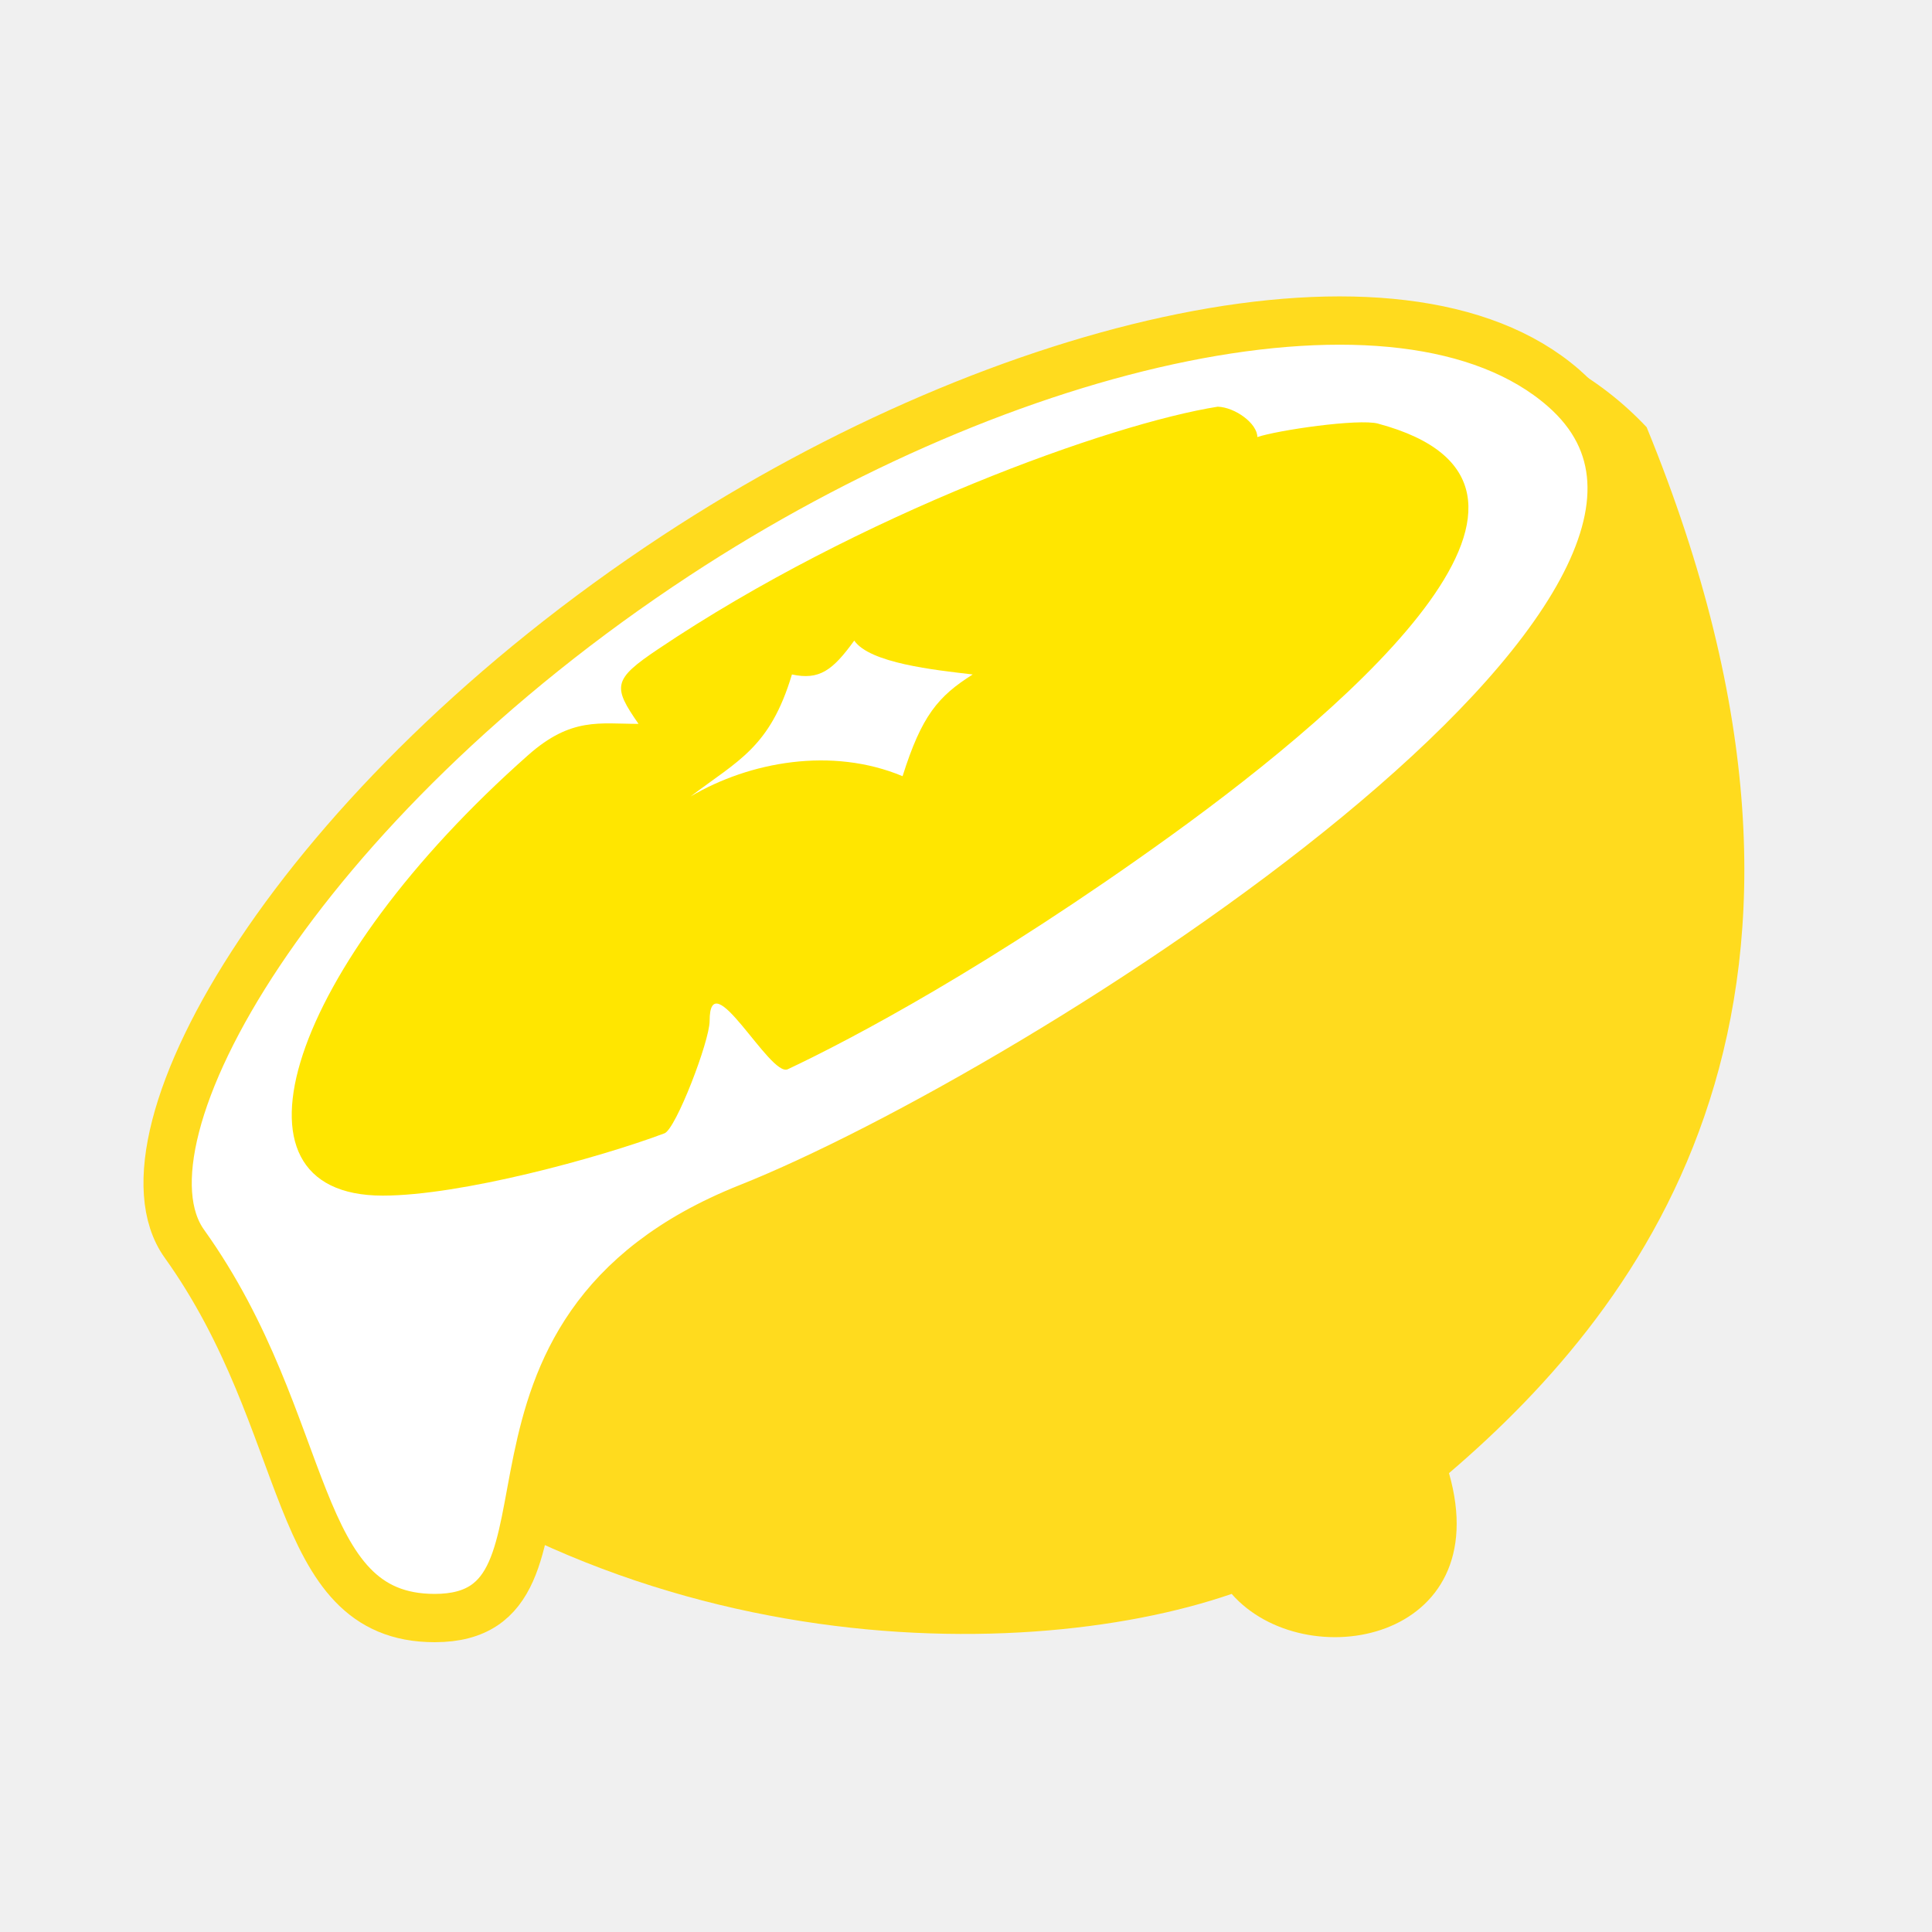
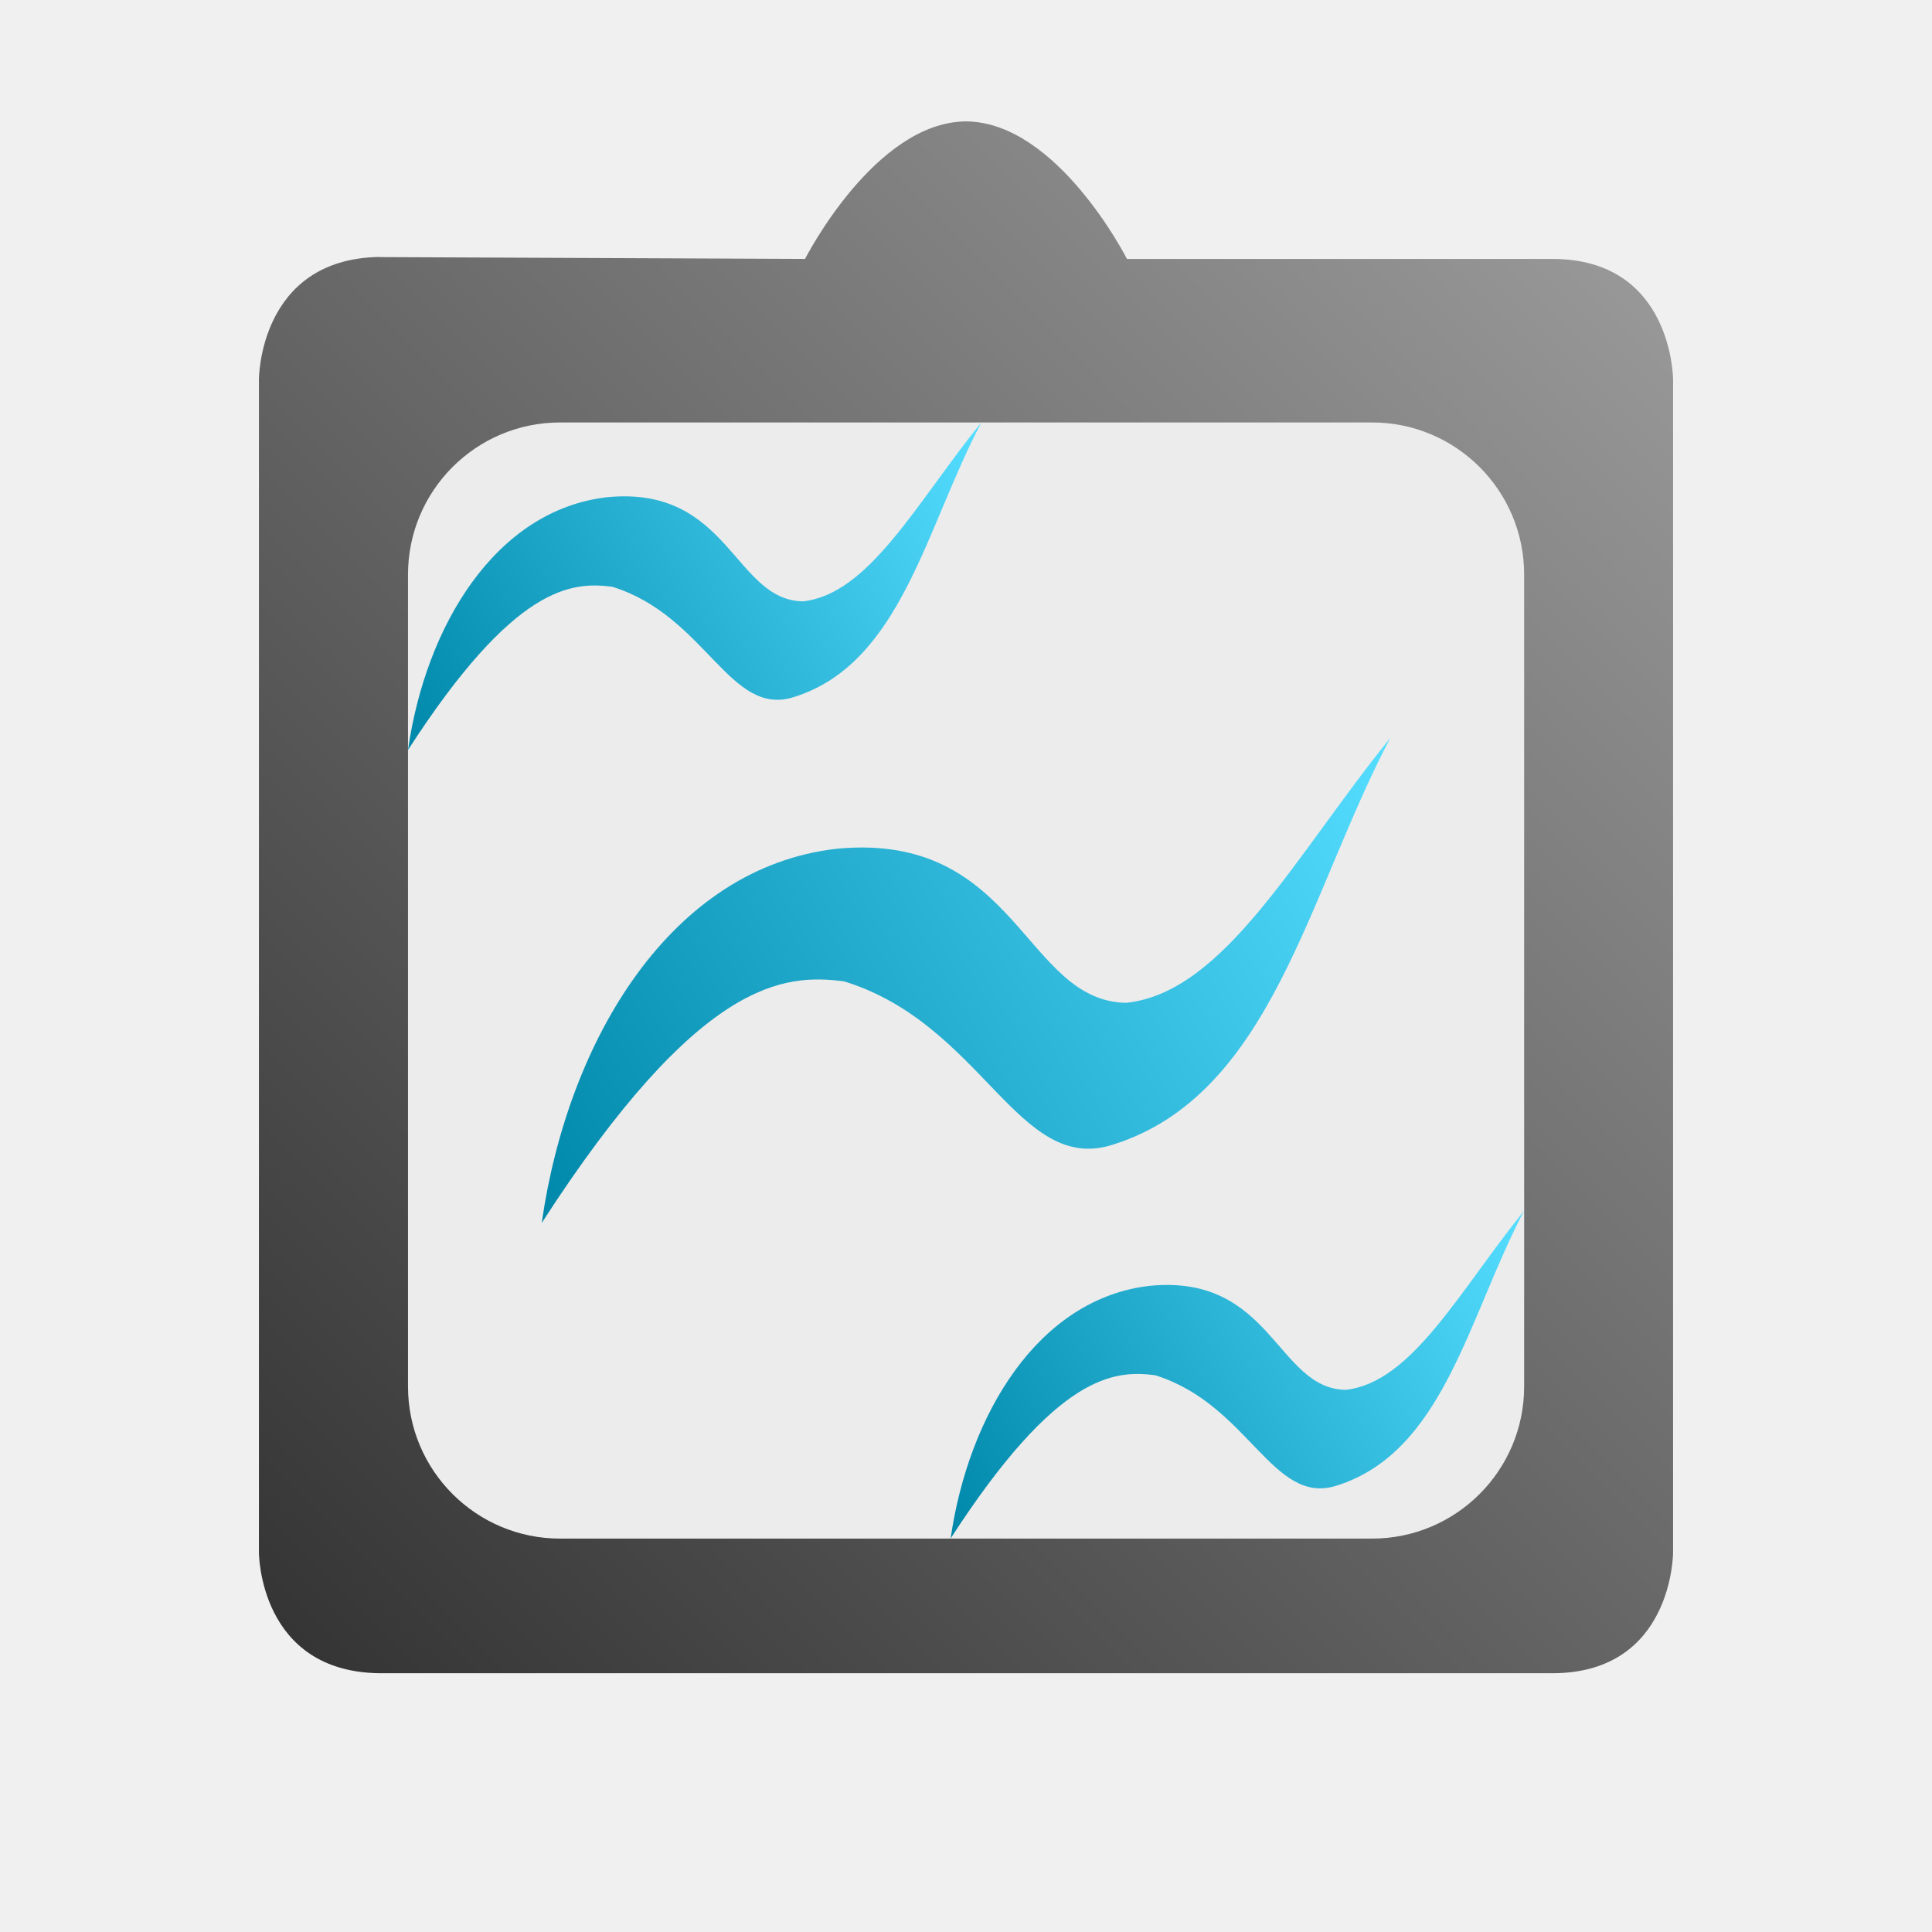
- <svg xmlns="http://www.w3.org/2000/svg" width="40" height="40" fill="none">
-   <path d="M34.092 8.845C38.929 20.652 34.092 27 30 30.5c1 3.5-2.986 4.222-4.5 2.5-4.457 1.537-13.512 1.487-20-5C2 24.5 4.73 16.714 14 11.5c8-4.5 16-7 20.092-2.655Z" fill="#FFDB1E" />
-   <path d="M14 11.5c6.848-4.497 15.025-6.38 18.368-3.47C37.5 12.5 21.5 22.612 15.5 25c-6.5 2.587-3 8.5-6.5 8.5-3 0-2.5-4-5.183-7.75C2.232 23.535 6.16 16.648 14 11.5Z" fill="#fff" stroke="#FFDB1E" />
-   <path d="M28.535 8.772c4.645 1.25-.365 5.695-4.303 8.536-3.732 2.692-6.606 4.21-7.923 4.83-.366.173-1.617-2.252-1.617-1 0 .417-.7 2.238-.934 2.326-1.365.512-4.223 1.29-5.835 1.29-3.491 0-1.923-4.754 3.014-9.122.892-.789 1.478-.645 2.283-.645-.537-.773-.534-.917.403-1.546C17.79 10.64 23 8.77 25.212 8.42c.366.014.82.35.82.629.41-.14 2.095-.388 2.503-.278Z" fill="#FFE600" />
-   <path d="M14.297 16.49c.985-.747 1.644-1.01 2.099-2.526.566.121.841-.08 1.29-.701.324.466 1.657.608 2.453.701-.715.451-1.057.852-1.452 2.106-1.464-.611-3.167-.302-4.39.42Z" fill="#fff" />
+ <svg xmlns="http://www.w3.org/2000/svg" xmlns:xlink="http://www.w3.org/1999/xlink" width="48" height="48" viewBox="0 0 12.7 12.7" version="1.1" id="svg5">
+   <defs id="defs2">
+     <linearGradient id="linearGradient1973">
+       <stop style="stop-color:#0088aa;stop-opacity:1" offset="0" id="stop1969" />
+       <stop style="stop-color:#55ddff;stop-opacity:1;" offset="1" id="stop1971" />
+     </linearGradient>
+     <linearGradient id="linearGradient925">
+       <stop style="stop-color:#333333;stop-opacity:1" offset="0" id="stop921" />
+       <stop style="stop-color:#999999;stop-opacity:1" offset="1" id="stop923" />
+     </linearGradient>
+     <linearGradient xlink:href="#linearGradient925" id="linearGradient927" x1="1.754" y1="10.95" x2="10.929" y2="1.785" gradientUnits="userSpaceOnUse" />
+     <linearGradient xlink:href="#linearGradient1973" id="linearGradient1975" x1="3.486" y1="5.461" x2="6.387" y2="3.826" gradientUnits="userSpaceOnUse" gradientTransform="matrix(1.294127,0,0,1.294127,-1.834759,-2.143503)" />
+     <linearGradient xlink:href="#linearGradient1973" id="linearGradient1981" gradientUnits="userSpaceOnUse" x1="3.486" y1="5.461" x2="6.387" y2="3.826" gradientTransform="matrix(1.915485,0,0,1.915485,-3.124319,-2.431225)" />
+     <linearGradient xlink:href="#linearGradient1973" id="linearGradient1987" gradientUnits="userSpaceOnUse" gradientTransform="matrix(1.294127,0,0,1.294127,1.732809,3.039688)" x1="3.486" y1="5.461" x2="6.387" y2="3.826" />
+   </defs>
+   <g id="layer1">
+     <path id="rect111" style="fill:url(#linearGradient927);stroke-width:0.166" d="m 2.496,1.69 2.796,0.012 c 0,0 0.457,-0.9 1.058,-0.904 0.602,0.004 1.058,0.904 1.058,0.904 L 10.204,1.702 c 0.794,1.95e-5 0.794,0.794 0.794,0.794 -1.5e-5,2.94 -4.7e-5,4.775 -7.1e-5,7.709 0,0 6.51e-4,0.794 -0.794,0.794 H 2.496 C 1.701,10.99 1.702,10.204 1.702,10.204 l 7.44e-5,-7.709 c 0,0 -0.002,-0.794 0.794,-0.806 z" />
+     <rect style="fill:#ececec;stroke-width:0.265" id="rect1336" width="7.337" height="7.337" x="2.682" y="2.777" rx="1" ry="1" />
+     <path style="fill:url(#linearGradient1975);fill-opacity:1;stroke-width:0.342" d="M 2.682,4.93 C 2.798,4.117 3.256,3.351 3.994,3.268 4.794,3.192 4.825,3.946 5.278,3.953 5.715,3.906 6.029,3.297 6.451,2.777 6.084,3.471 5.924,4.359 5.222,4.581 4.797,4.721 4.643,4.049 4.025,3.857 3.759,3.823 3.383,3.844 2.682,4.93 Z" id="path1401" />
+     <path style="fill:url(#linearGradient1981);fill-opacity:1;stroke-width:0.507" d="M 3.561,8.039 C 3.733,6.835 4.411,5.701 5.503,5.579 6.688,5.467 6.732,6.582 7.404,6.592 8.05,6.523 8.515,5.621 9.139,4.851 8.597,5.879 8.36,7.193 7.32,7.523 6.692,7.73 6.464,6.734 5.549,6.451 5.156,6.4 4.599,6.431 3.561,8.039 Z" id="path1979" />
+     <path style="fill:url(#linearGradient1987);fill-opacity:1;stroke-width:0.342" d="M 6.249,10.113 C 6.366,9.3 6.824,8.534 7.561,8.452 8.362,8.376 8.392,9.129 8.846,9.136 9.282,9.089 9.597,8.48 10.018,7.96 9.652,8.654 9.492,9.542 8.789,9.765 8.365,9.904 8.211,9.232 7.593,9.04 7.327,9.006 6.951,9.027 6.249,10.113 Z" id="path1985" />
+   </g>
</svg>
